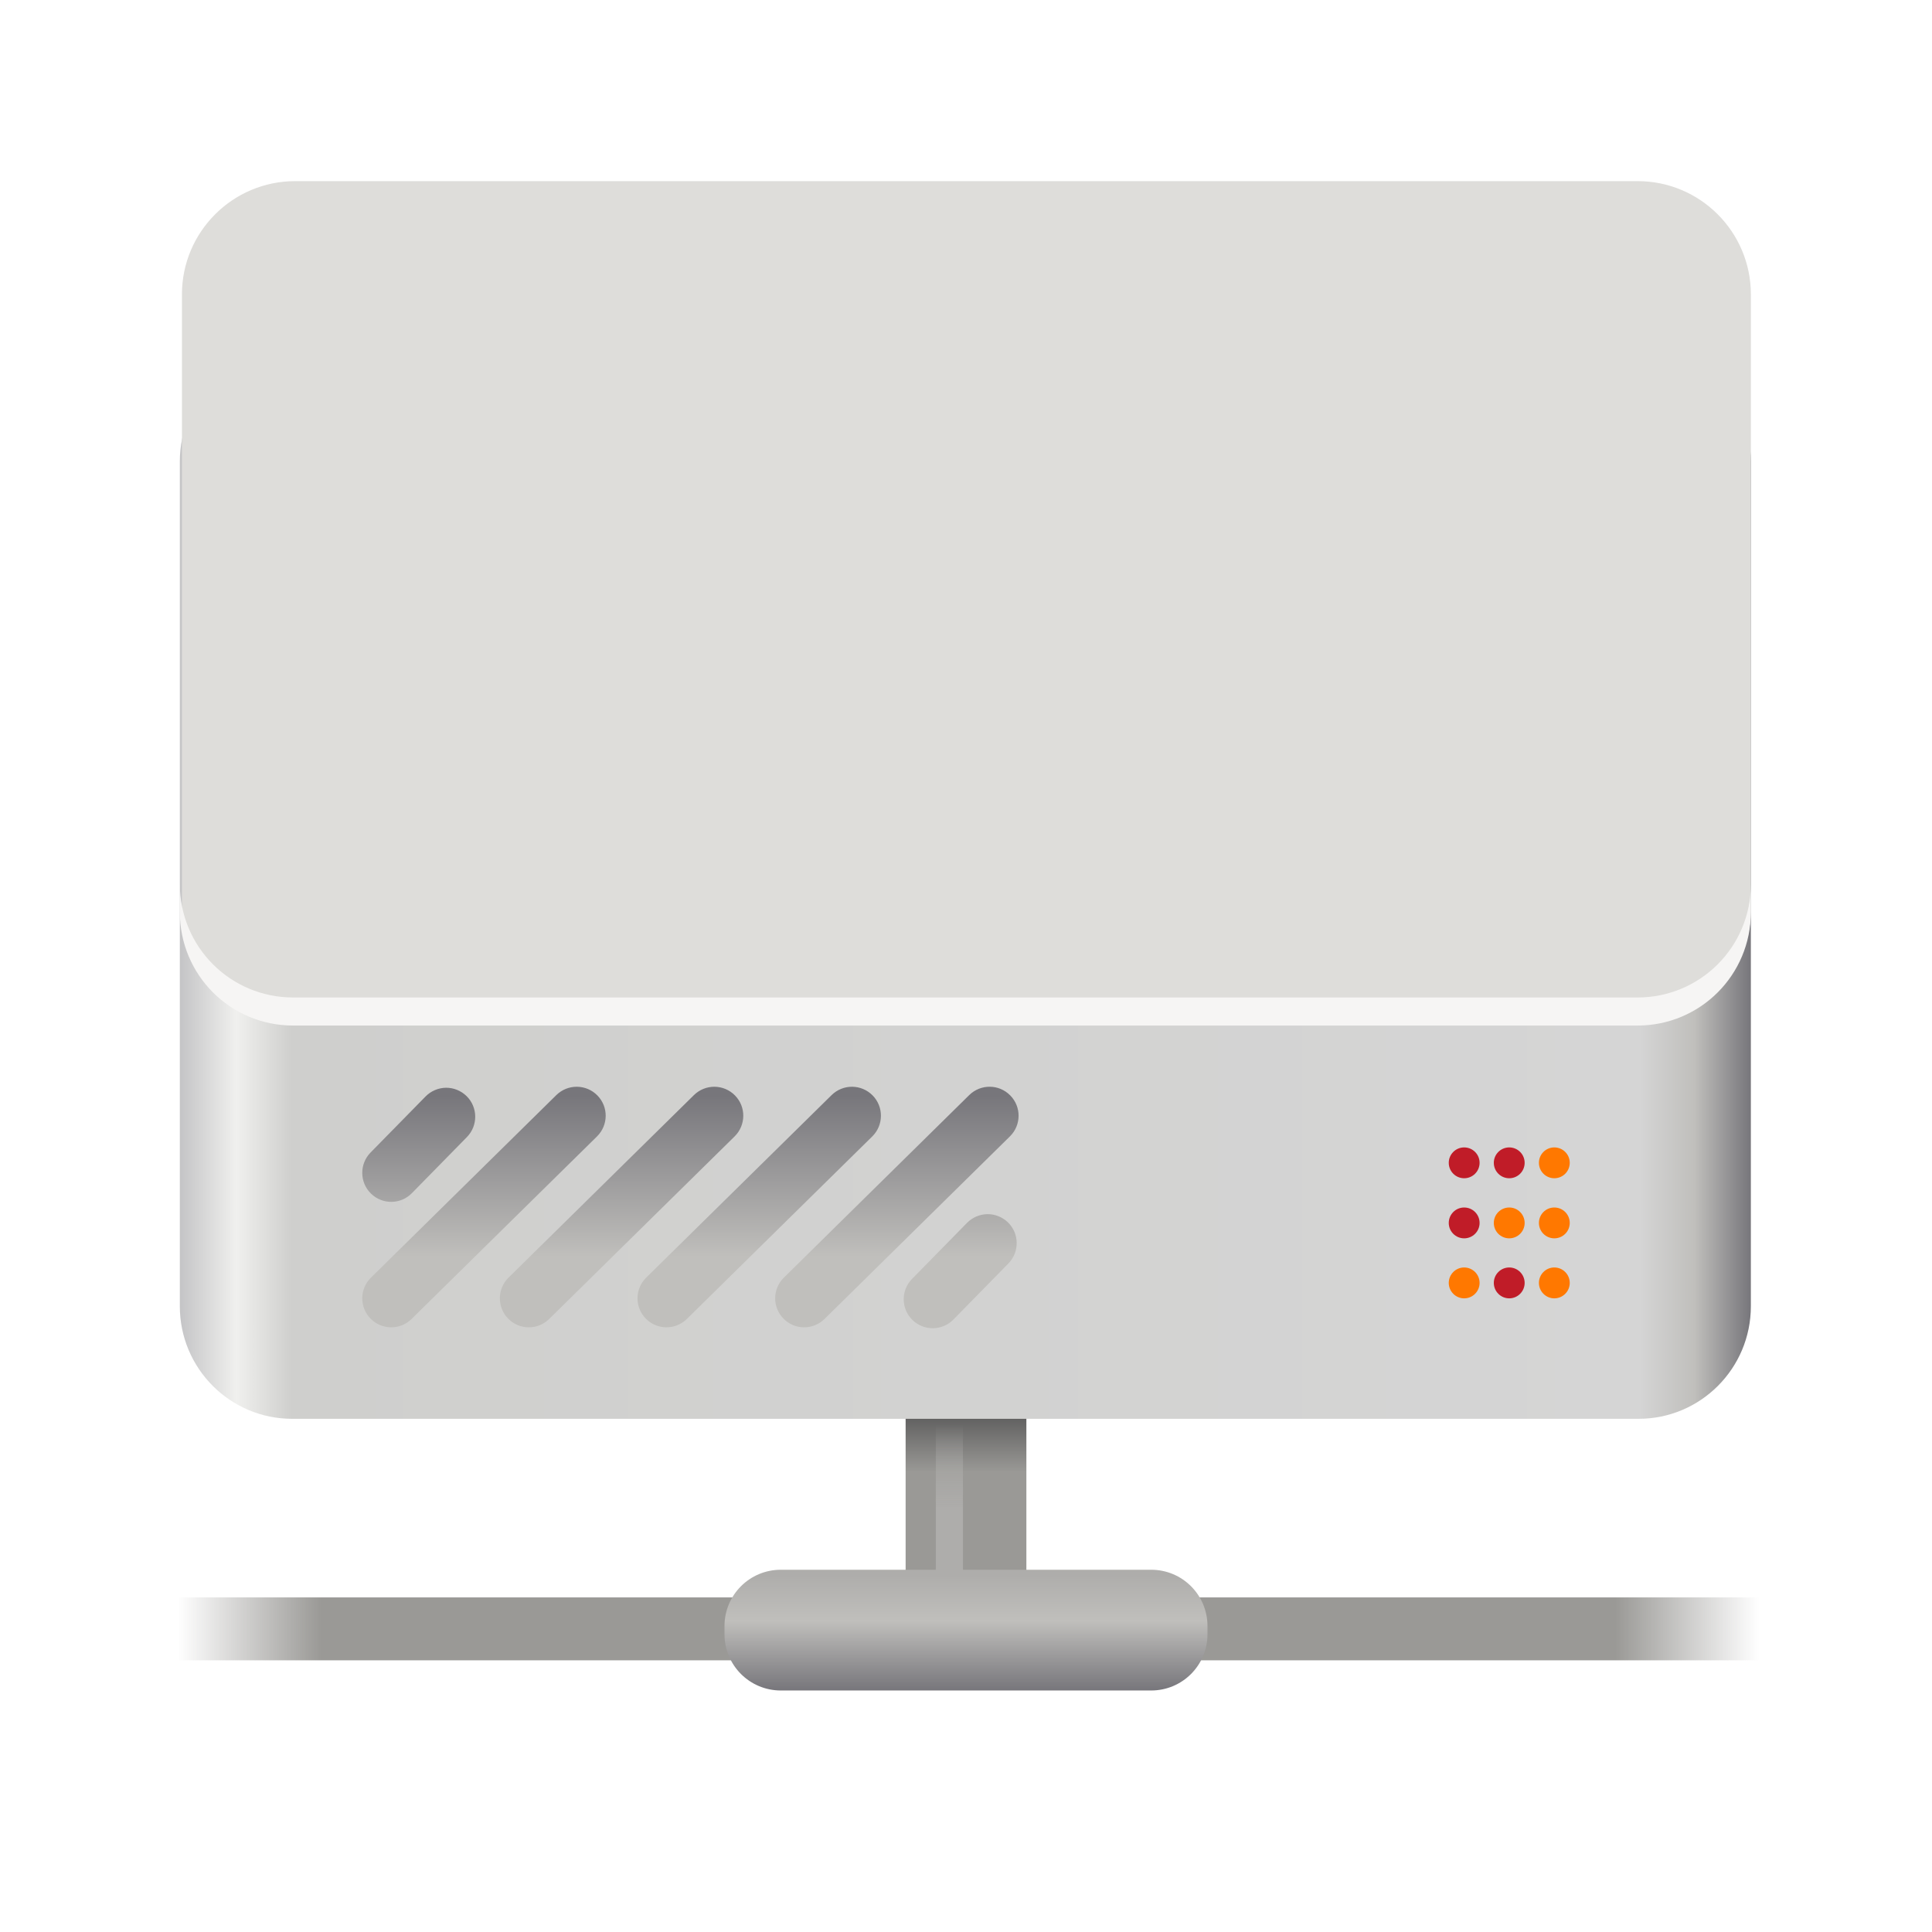
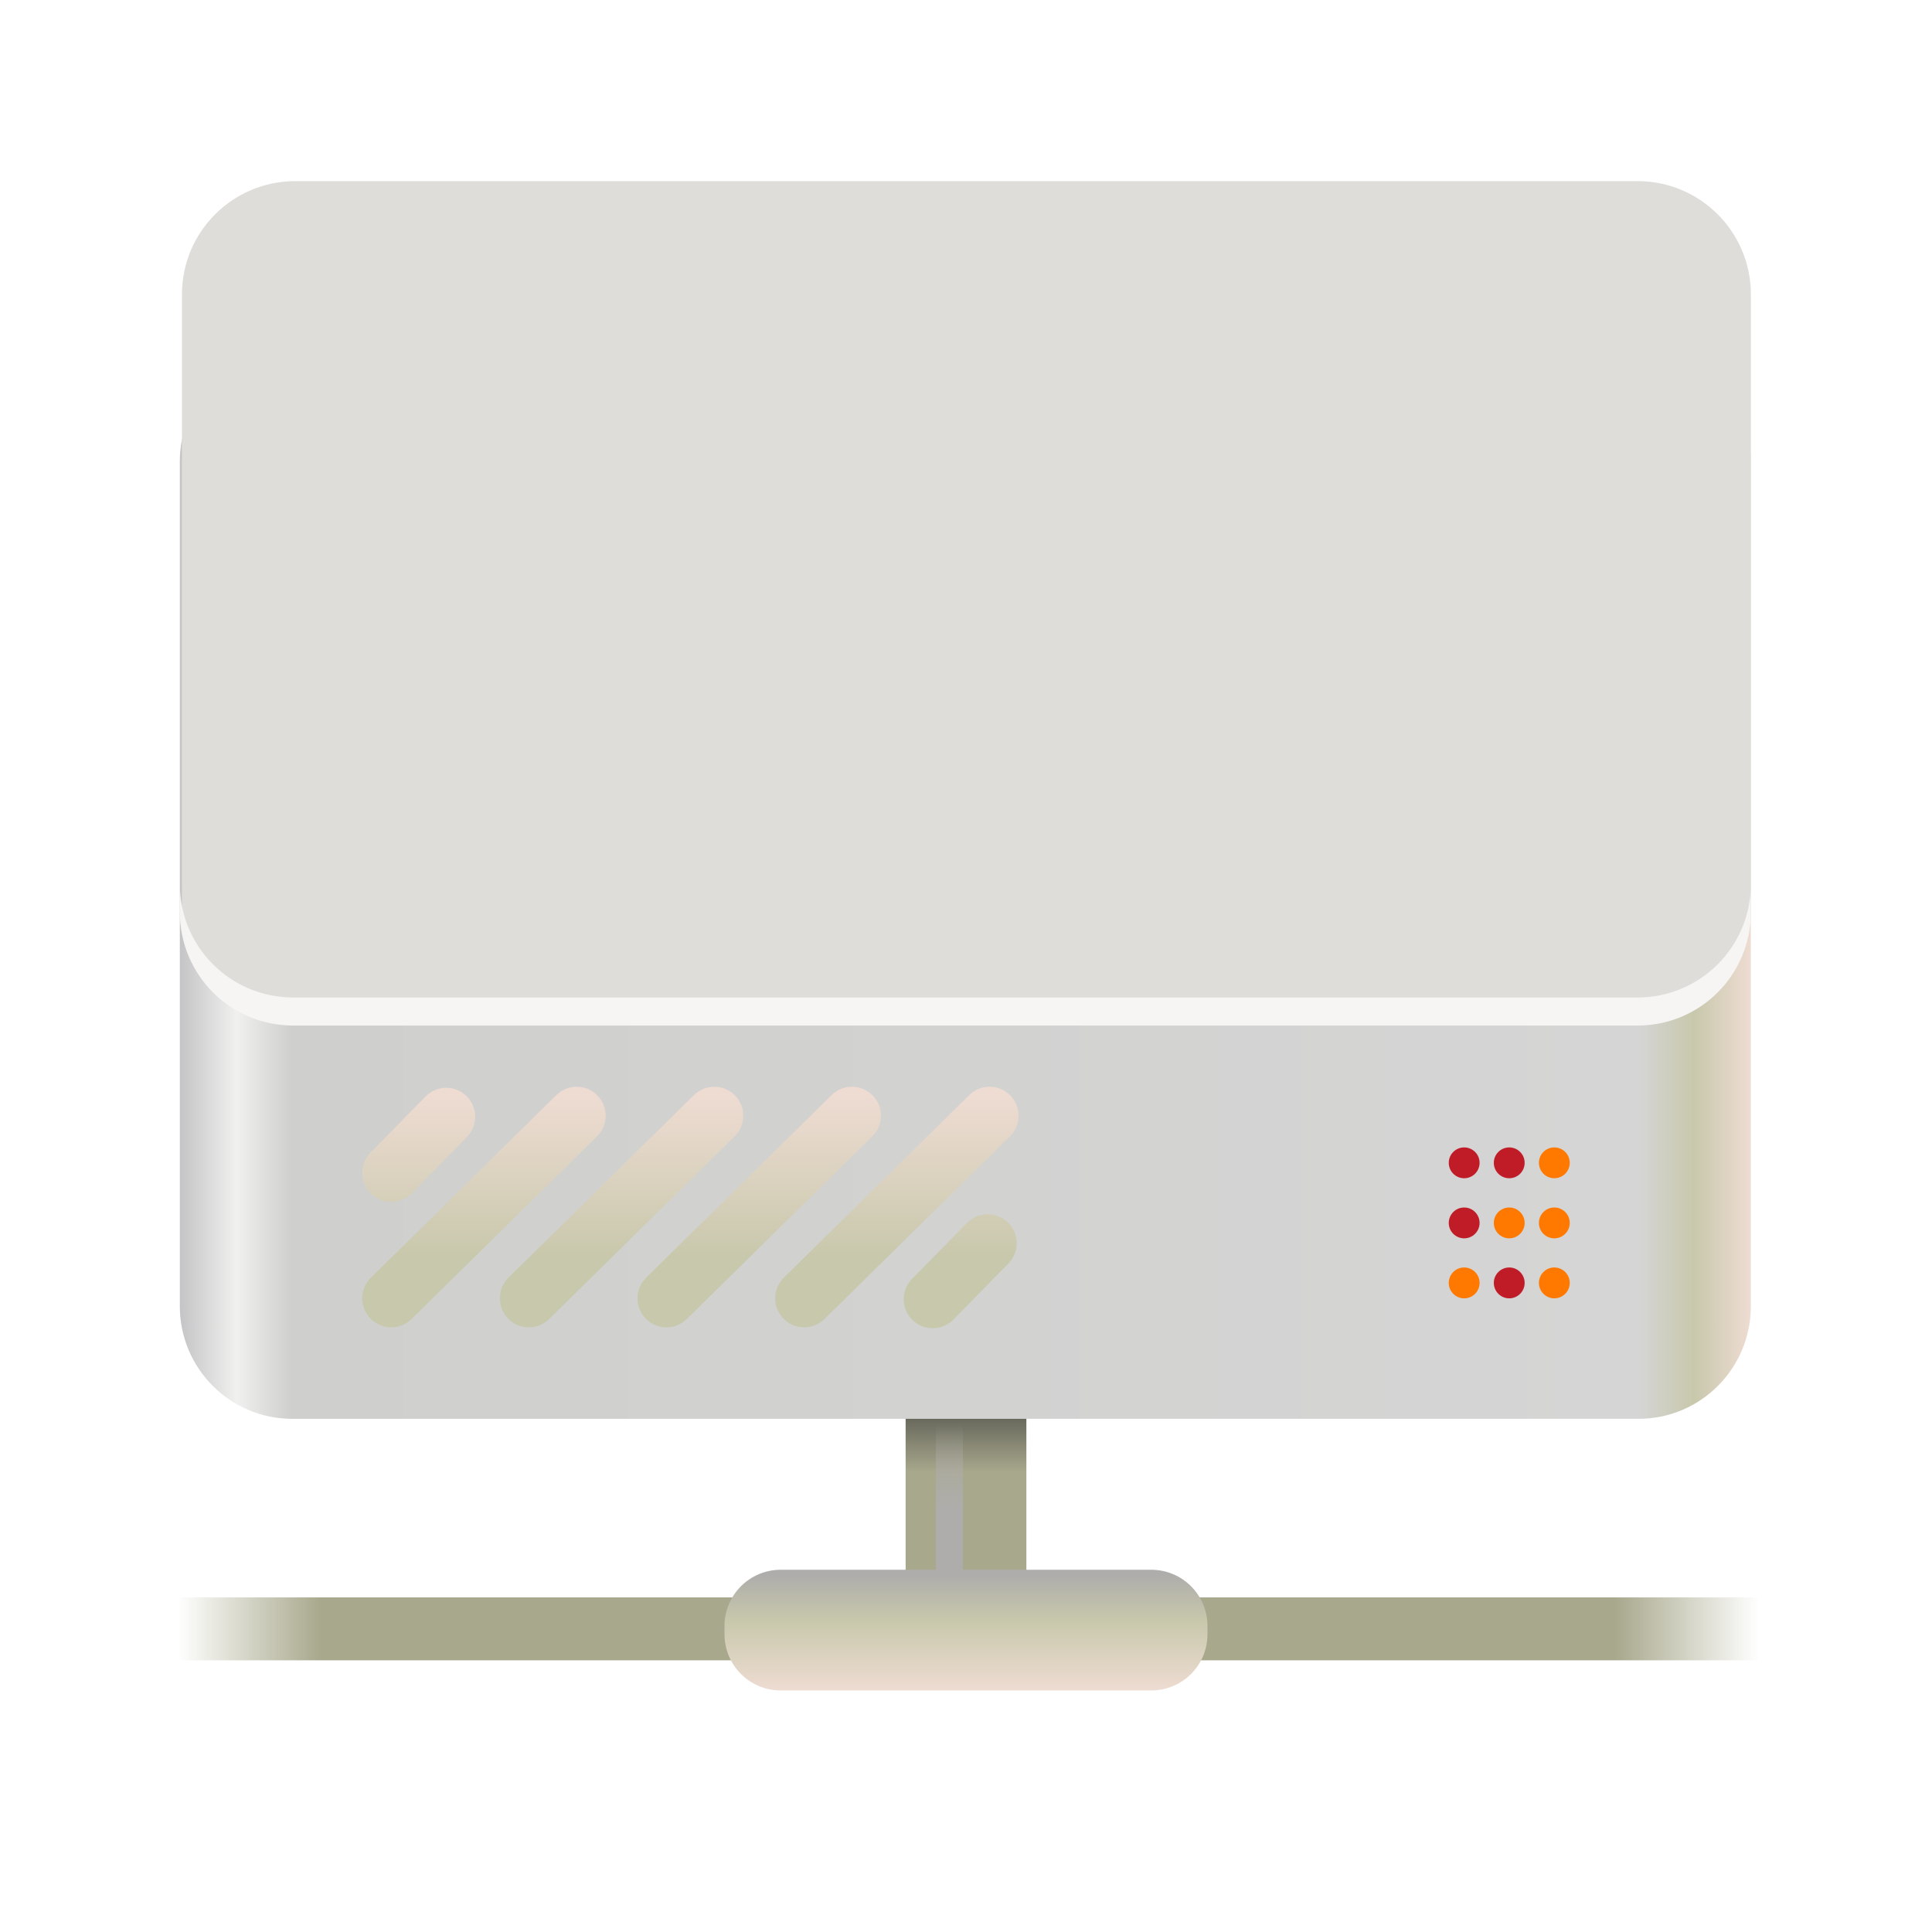
<svg xmlns="http://www.w3.org/2000/svg" height="128px" viewBox="0 0 128 128" width="128px">
  <linearGradient id="a" gradientTransform="matrix(0 -0.932866 -1 0 -0.000006 -170.9182)" gradientUnits="userSpaceOnUse" x1="-280.624" x2="-287.765" y1="-66.117" y2="-66.117">
    <stop offset="0" stop-color="#313133" />
-     <stop offset="1" stop-color="#9a9996" />
+     <stop offset="1" stop-color="#a8a88d" />
  </linearGradient>
  <linearGradient id="b" gradientTransform="matrix(0 -1 -1 0 0 -172)" gradientUnits="userSpaceOnUse" x1="-271.975" x2="-266.415" y1="-62.938" y2="-62.938">
    <stop offset="0" stop-color="#aeadab" />
    <stop offset="1" stop-color="#aeadab" stop-opacity="0" />
  </linearGradient>
  <linearGradient id="c" gradientTransform="matrix(2.381786 0 0 2.083491 -2851.153 1636.157)" gradientUnits="userSpaceOnUse" x1="1202" x2="1246" y1="-735" y2="-735">
-     <stop offset="0" stop-color="#9a9996" stop-opacity="0" />
-     <stop offset="0.091" stop-color="#9a9996" />
-     <stop offset="0.909" stop-color="#9a9996" />
-     <stop offset="1" stop-color="#9a9996" stop-opacity="0" />
+     <stop offset="0" stop-color="#a8a88d" stop-opacity="0" />
+     <stop offset="0.091" stop-color="#a8a88d" />
+     <stop offset="0.909" stop-color="#a8a88d" />
+     <stop offset="1" stop-color="#a8a88d" stop-opacity="0" />
  </linearGradient>
  <linearGradient id="d" gradientTransform="matrix(0.25 0 0 0.166667 -164 168.6667)" gradientUnits="userSpaceOnUse" x1="904" x2="904" y1="-340" y2="-385.948">
-     <stop offset="0" stop-color="#77767b" />
-     <stop offset="0.603" stop-color="#c0bfbc" />
+     <stop offset="0" stop-color="#eedcd2" />
+     <stop offset="0.603" stop-color="#c8c8ac" />
    <stop offset="1" stop-color="#aeadab" />
  </linearGradient>
  <linearGradient id="e" gradientTransform="matrix(0.232338 0 0 0.233165 -8.671706 198.7827)" gradientUnits="userSpaceOnUse" x1="88.596" x2="536.596" y1="-449.394" y2="-449.394">
    <stop offset="0" stop-color="#c4c4c6" />
    <stop offset="0.036" stop-color="#f0f0ee" />
    <stop offset="0.071" stop-color="#cfcfcd" />
    <stop offset="0.929" stop-color="#d5d5d5" />
-     <stop offset="0.964" stop-color="#c0bfbc" />
-     <stop offset="1" stop-color="#77767b" />
+     <stop offset="0.964" stop-color="#c8c8ac" />
+     <stop offset="1" stop-color="#eedcd2" />
  </linearGradient>
  <linearGradient id="f" gradientUnits="userSpaceOnUse" x1="45.544" x2="45.544" y1="72.562" y2="83.275">
-     <stop offset="0" stop-color="#77767b" />
-     <stop offset="1" stop-color="#c0bfbc" />
+     <stop offset="0" stop-color="#eedcd2" />
+     <stop offset="1" stop-color="#c8c8ac" />
  </linearGradient>
  <path d="m 68 105.211 v -29.852 h -8 v 29.852 z m 0 0" fill="url(#a)" />
  <path d="m 63.797 105.211 v -29.852 h -1.797 v 29.852 z m 0 0" fill="url(#b)" />
  <path d="m 8.18 105.832 h 111.945 v 4.168 h -111.945 z m 0 0" fill="url(#c)" />
  <path d="m 51.73 104 h 24.539 c 2.062 0 3.73 1.668 3.73 3.73 v 0.539 c 0 2.062 -1.668 3.73 -3.73 3.73 h -24.539 c -2.062 0 -3.73 -1.668 -3.73 -3.73 v -0.539 c 0 -2.062 1.668 -3.73 3.73 -3.73 z m 0 0" fill="url(#d)" />
  <path d="m 19.355 23.117 h 89.203 c 4.109 0 7.441 3.34 7.441 7.461 v 55.961 c 0 4.121 -3.332 7.461 -7.441 7.461 h -89.203 c -4.109 0 -7.441 -3.34 -7.441 -7.461 v -55.961 c 0 -4.121 3.332 -7.461 7.441 -7.461 z m 0 0" fill="url(#e)" />
  <path d="m 19.562 12 h 88.93 c 4.148 0 7.508 3.359 7.508 7.508 v 40.723 c 0 4.148 -3.359 7.508 -7.508 7.508 h -88.93 c -4.145 0 -7.508 -3.359 -7.508 -7.508 v -40.723 c 0 -4.148 3.363 -7.508 7.508 -7.508 z m 0 0" fill="#deddda" />
  <g fill="#ff7800">
    <path d="m 104 84.996 c 0 0.562 -0.457 1.023 -1.023 1.023 c -0.562 0 -1.02 -0.461 -1.02 -1.023 s 0.457 -1.023 1.02 -1.023 c 0.566 0 1.023 0.461 1.023 1.023 z m 0 0" />
    <path d="m 104 81.023 c 0 0.562 -0.457 1.02 -1.023 1.02 c -0.562 0 -1.02 -0.457 -1.02 -1.02 c 0 -0.566 0.457 -1.023 1.02 -1.023 c 0.566 0 1.023 0.457 1.023 1.023 z m 0 0" />
    <path d="m 104 77.039 c 0 0.566 -0.457 1.023 -1.023 1.023 c -0.562 0 -1.02 -0.457 -1.02 -1.023 c 0 -0.562 0.457 -1.02 1.02 -1.02 c 0.566 0 1.023 0.457 1.023 1.02 z m 0 0" />
  </g>
  <path d="m 11.914 58.566 v 1.859 c 0 4.168 3.348 7.52 7.508 7.52 h 89.066 c 4.16 0 7.512 -3.352 7.512 -7.52 v -1.859 c 0 4.164 -3.352 7.52 -7.512 7.52 h -89.066 c -4.16 0 -7.508 -3.355 -7.508 -7.52 z m 0 0" fill="#f6f5f4" />
  <path d="m 101.012 84.996 c 0 0.562 -0.457 1.023 -1.02 1.023 c -0.566 0 -1.023 -0.461 -1.023 -1.023 s 0.457 -1.023 1.023 -1.023 c 0.562 0 1.02 0.461 1.02 1.023 z m 0 0" fill="#c01c28" />
  <path d="m 101.012 81.023 c 0 0.562 -0.457 1.02 -1.02 1.02 c -0.566 0 -1.023 -0.457 -1.023 -1.02 c 0 -0.566 0.457 -1.023 1.023 -1.023 c 0.562 0 1.02 0.457 1.02 1.023 z m 0 0" fill="#ff7800" />
  <path d="m 101.012 77.039 c 0 0.566 -0.457 1.023 -1.02 1.023 c -0.566 0 -1.023 -0.457 -1.023 -1.023 c 0 -0.562 0.457 -1.02 1.023 -1.02 c 0.562 0 1.02 0.457 1.02 1.02 z m 0 0" fill="#c01c28" />
  <path d="m 98.027 84.996 c 0 0.562 -0.457 1.023 -1.023 1.023 c -0.562 0 -1.02 -0.461 -1.02 -1.023 s 0.457 -1.023 1.02 -1.023 c 0.566 0 1.023 0.461 1.023 1.023 z m 0 0" fill="#ff7800" />
  <path d="m 98.027 81.023 c 0 0.562 -0.457 1.02 -1.023 1.02 c -0.562 0 -1.02 -0.457 -1.02 -1.02 c 0 -0.566 0.457 -1.023 1.02 -1.023 c 0.566 0 1.023 0.457 1.023 1.023 z m 0 0" fill="#c01c28" />
  <path d="m 98.027 77.039 c 0 0.566 -0.457 1.023 -1.023 1.023 c -0.562 0 -1.02 -0.457 -1.02 -1.023 c 0 -0.562 0.457 -1.02 1.02 -1.02 c 0.566 0 1.023 0.457 1.023 1.02 z m 0 0" fill="#c01c28" />
  <path d="m 65.422 80.441 c -0.512 0.008 -0.996 0.215 -1.355 0.578 l -3.645 3.715 c -0.742 0.758 -0.73 1.973 0.027 2.715 c 0.758 0.742 1.973 0.73 2.715 -0.023 l 3.645 -3.719 c 0.742 -0.758 0.73 -1.973 -0.023 -2.715 c -0.367 -0.355 -0.855 -0.555 -1.363 -0.551 z m -35.875 -8.375 c -0.508 0.008 -0.996 0.215 -1.352 0.578 l -3.645 3.715 c -0.742 0.758 -0.73 1.973 0.023 2.715 c 0.758 0.746 1.973 0.734 2.715 -0.023 l 3.648 -3.719 c 0.742 -0.758 0.73 -1.973 -0.027 -2.715 c -0.363 -0.355 -0.855 -0.555 -1.363 -0.551 z m 8.676 -0.066 c -0.512 -0.004 -1 0.195 -1.363 0.551 l -12.285 12.098 c -0.758 0.746 -0.766 1.961 -0.023 2.715 c 0.746 0.758 1.961 0.766 2.715 0.023 l 12.289 -12.098 c 0.754 -0.746 0.766 -1.961 0.02 -2.715 c -0.355 -0.363 -0.844 -0.57 -1.352 -0.574 z m 9.117 0 c -0.512 -0.004 -1 0.195 -1.363 0.551 l -12.289 12.098 c -0.754 0.746 -0.762 1.961 -0.02 2.715 c 0.746 0.758 1.961 0.766 2.715 0.023 l 12.289 -12.098 c 0.754 -0.746 0.766 -1.961 0.02 -2.715 c -0.355 -0.363 -0.844 -0.57 -1.352 -0.574 z m 9.117 0 c -0.508 -0.004 -0.996 0.195 -1.359 0.551 l -12.289 12.098 c -0.754 0.746 -0.766 1.961 -0.02 2.715 c 0.355 0.363 0.844 0.57 1.352 0.574 c 0.512 0.004 1 -0.195 1.363 -0.551 l 12.289 -12.098 c 0.754 -0.746 0.762 -1.961 0.02 -2.715 c -0.359 -0.363 -0.844 -0.57 -1.355 -0.574 z m 7.758 0.551 l -12.285 12.098 c -0.754 0.746 -0.766 1.961 -0.02 2.715 c 0.742 0.758 1.957 0.766 2.715 0.023 l 12.285 -12.098 c 0.758 -0.746 0.766 -1.961 0.02 -2.715 c -0.742 -0.758 -1.957 -0.766 -2.715 -0.023 z m 0 0" fill="url(#f)" />
</svg>
